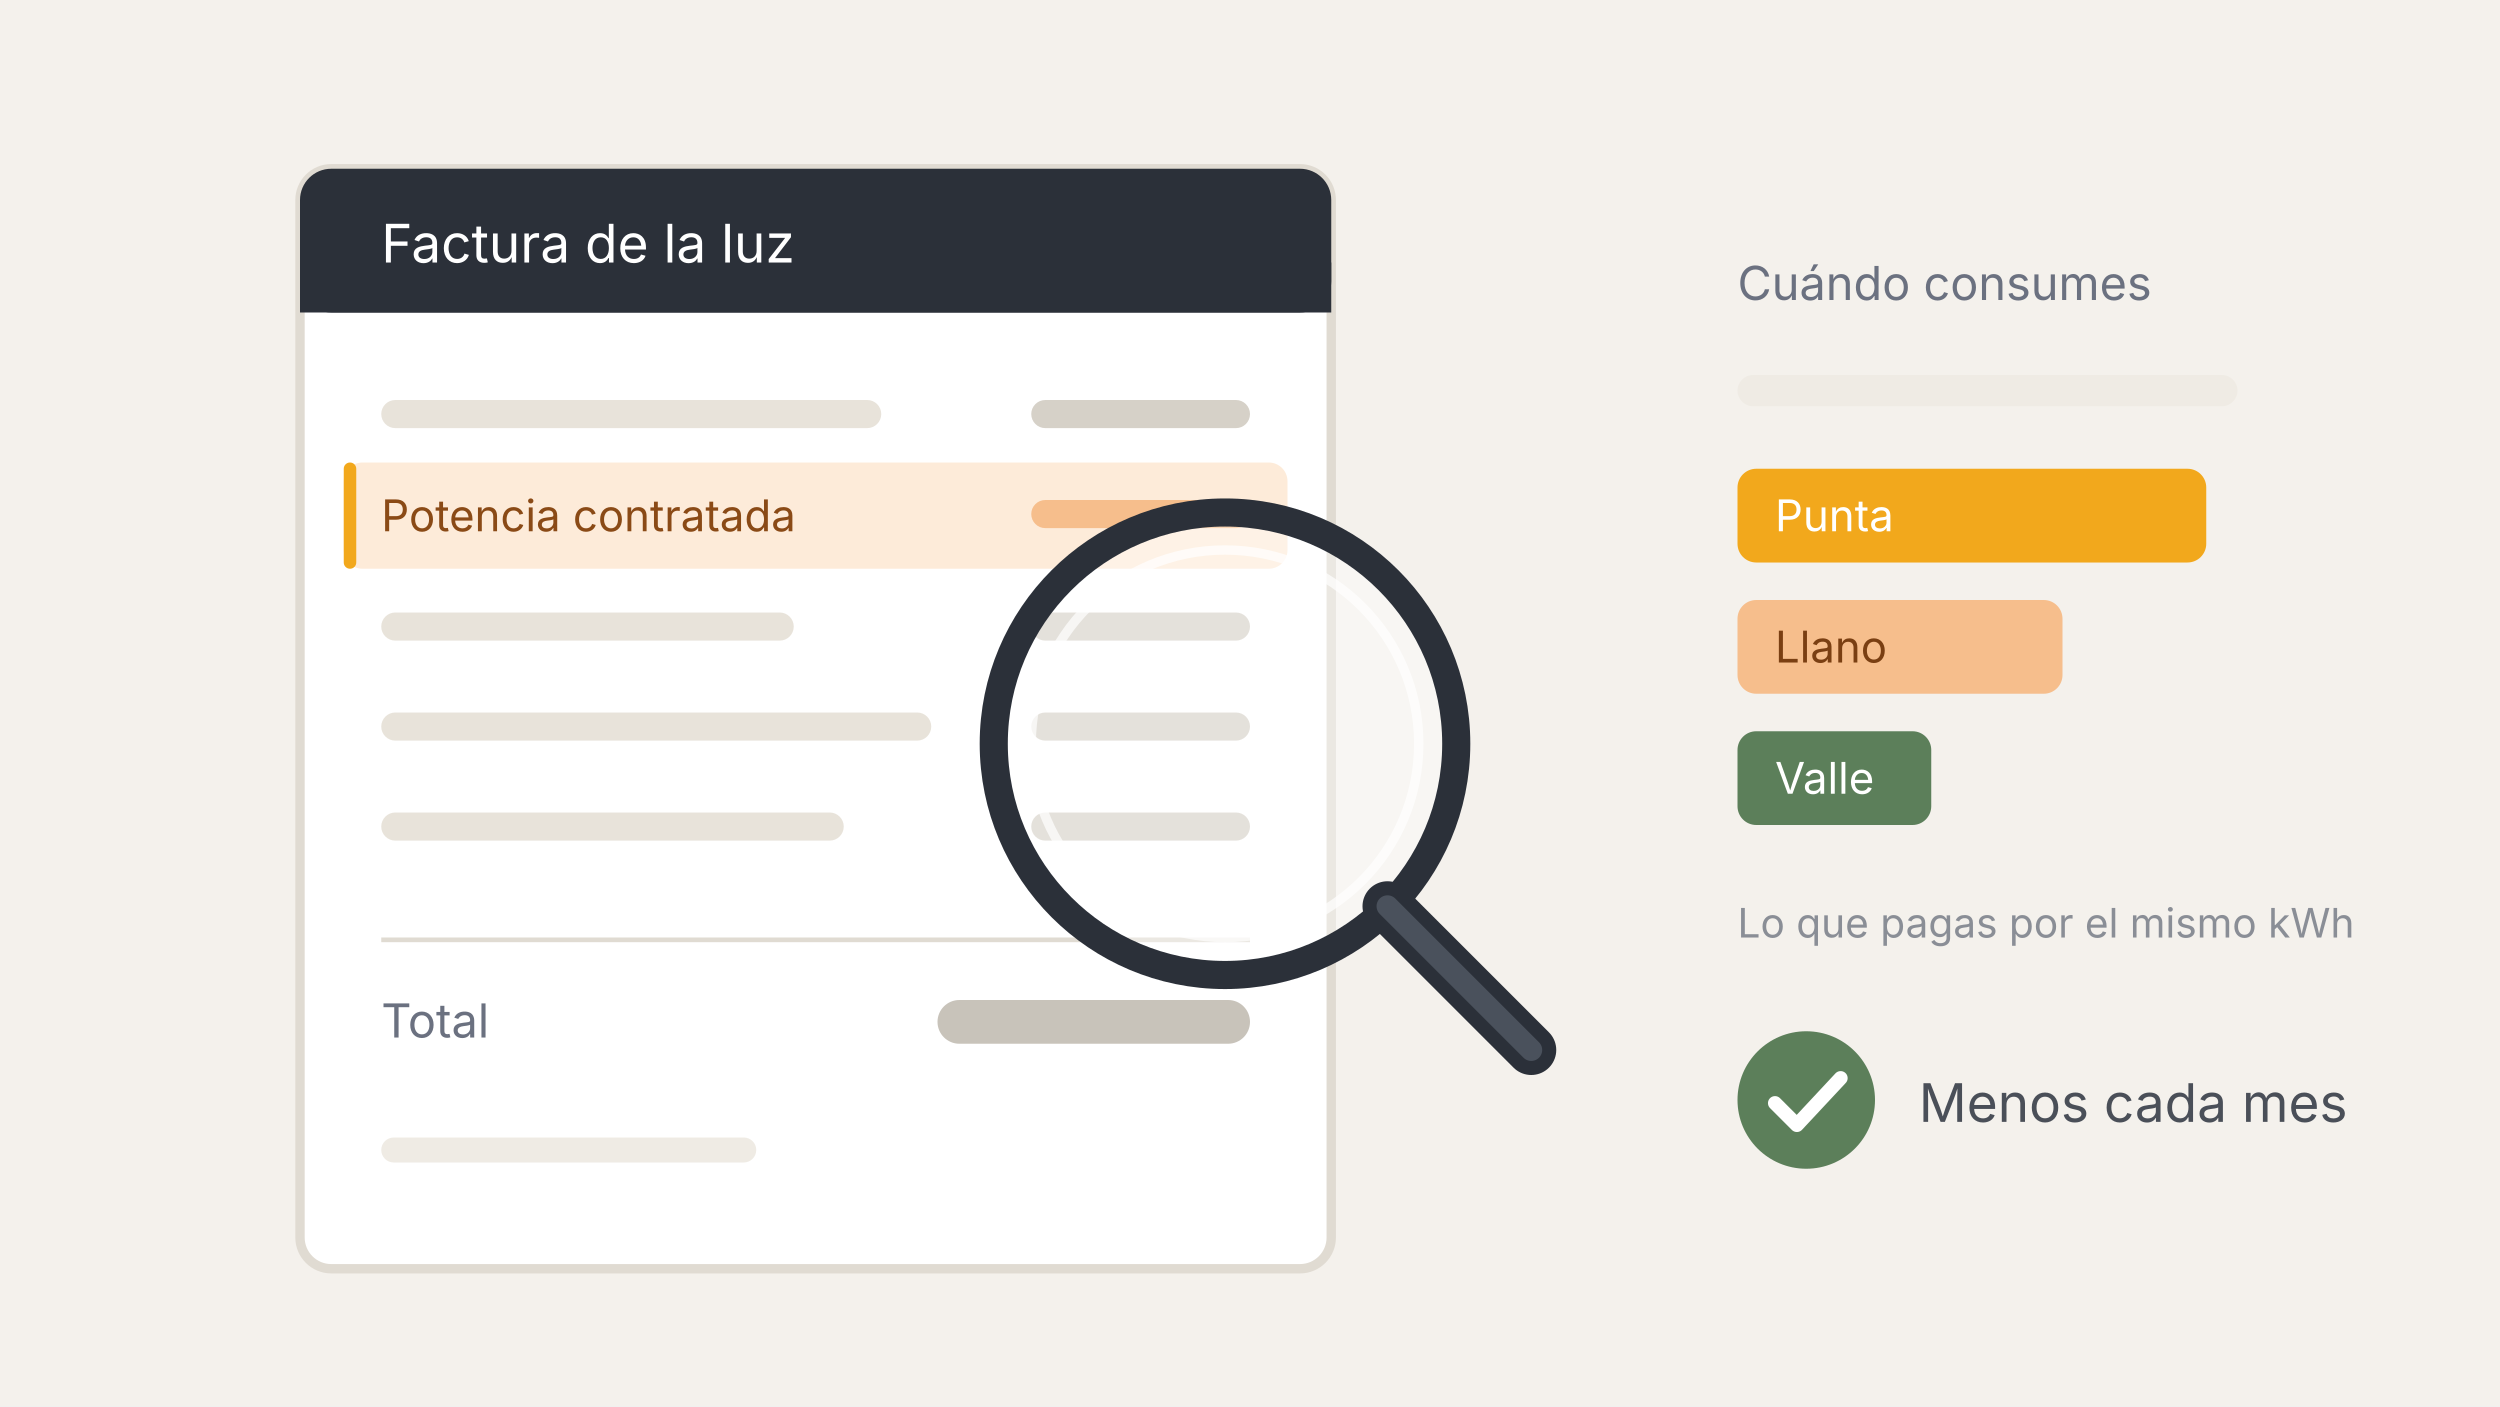
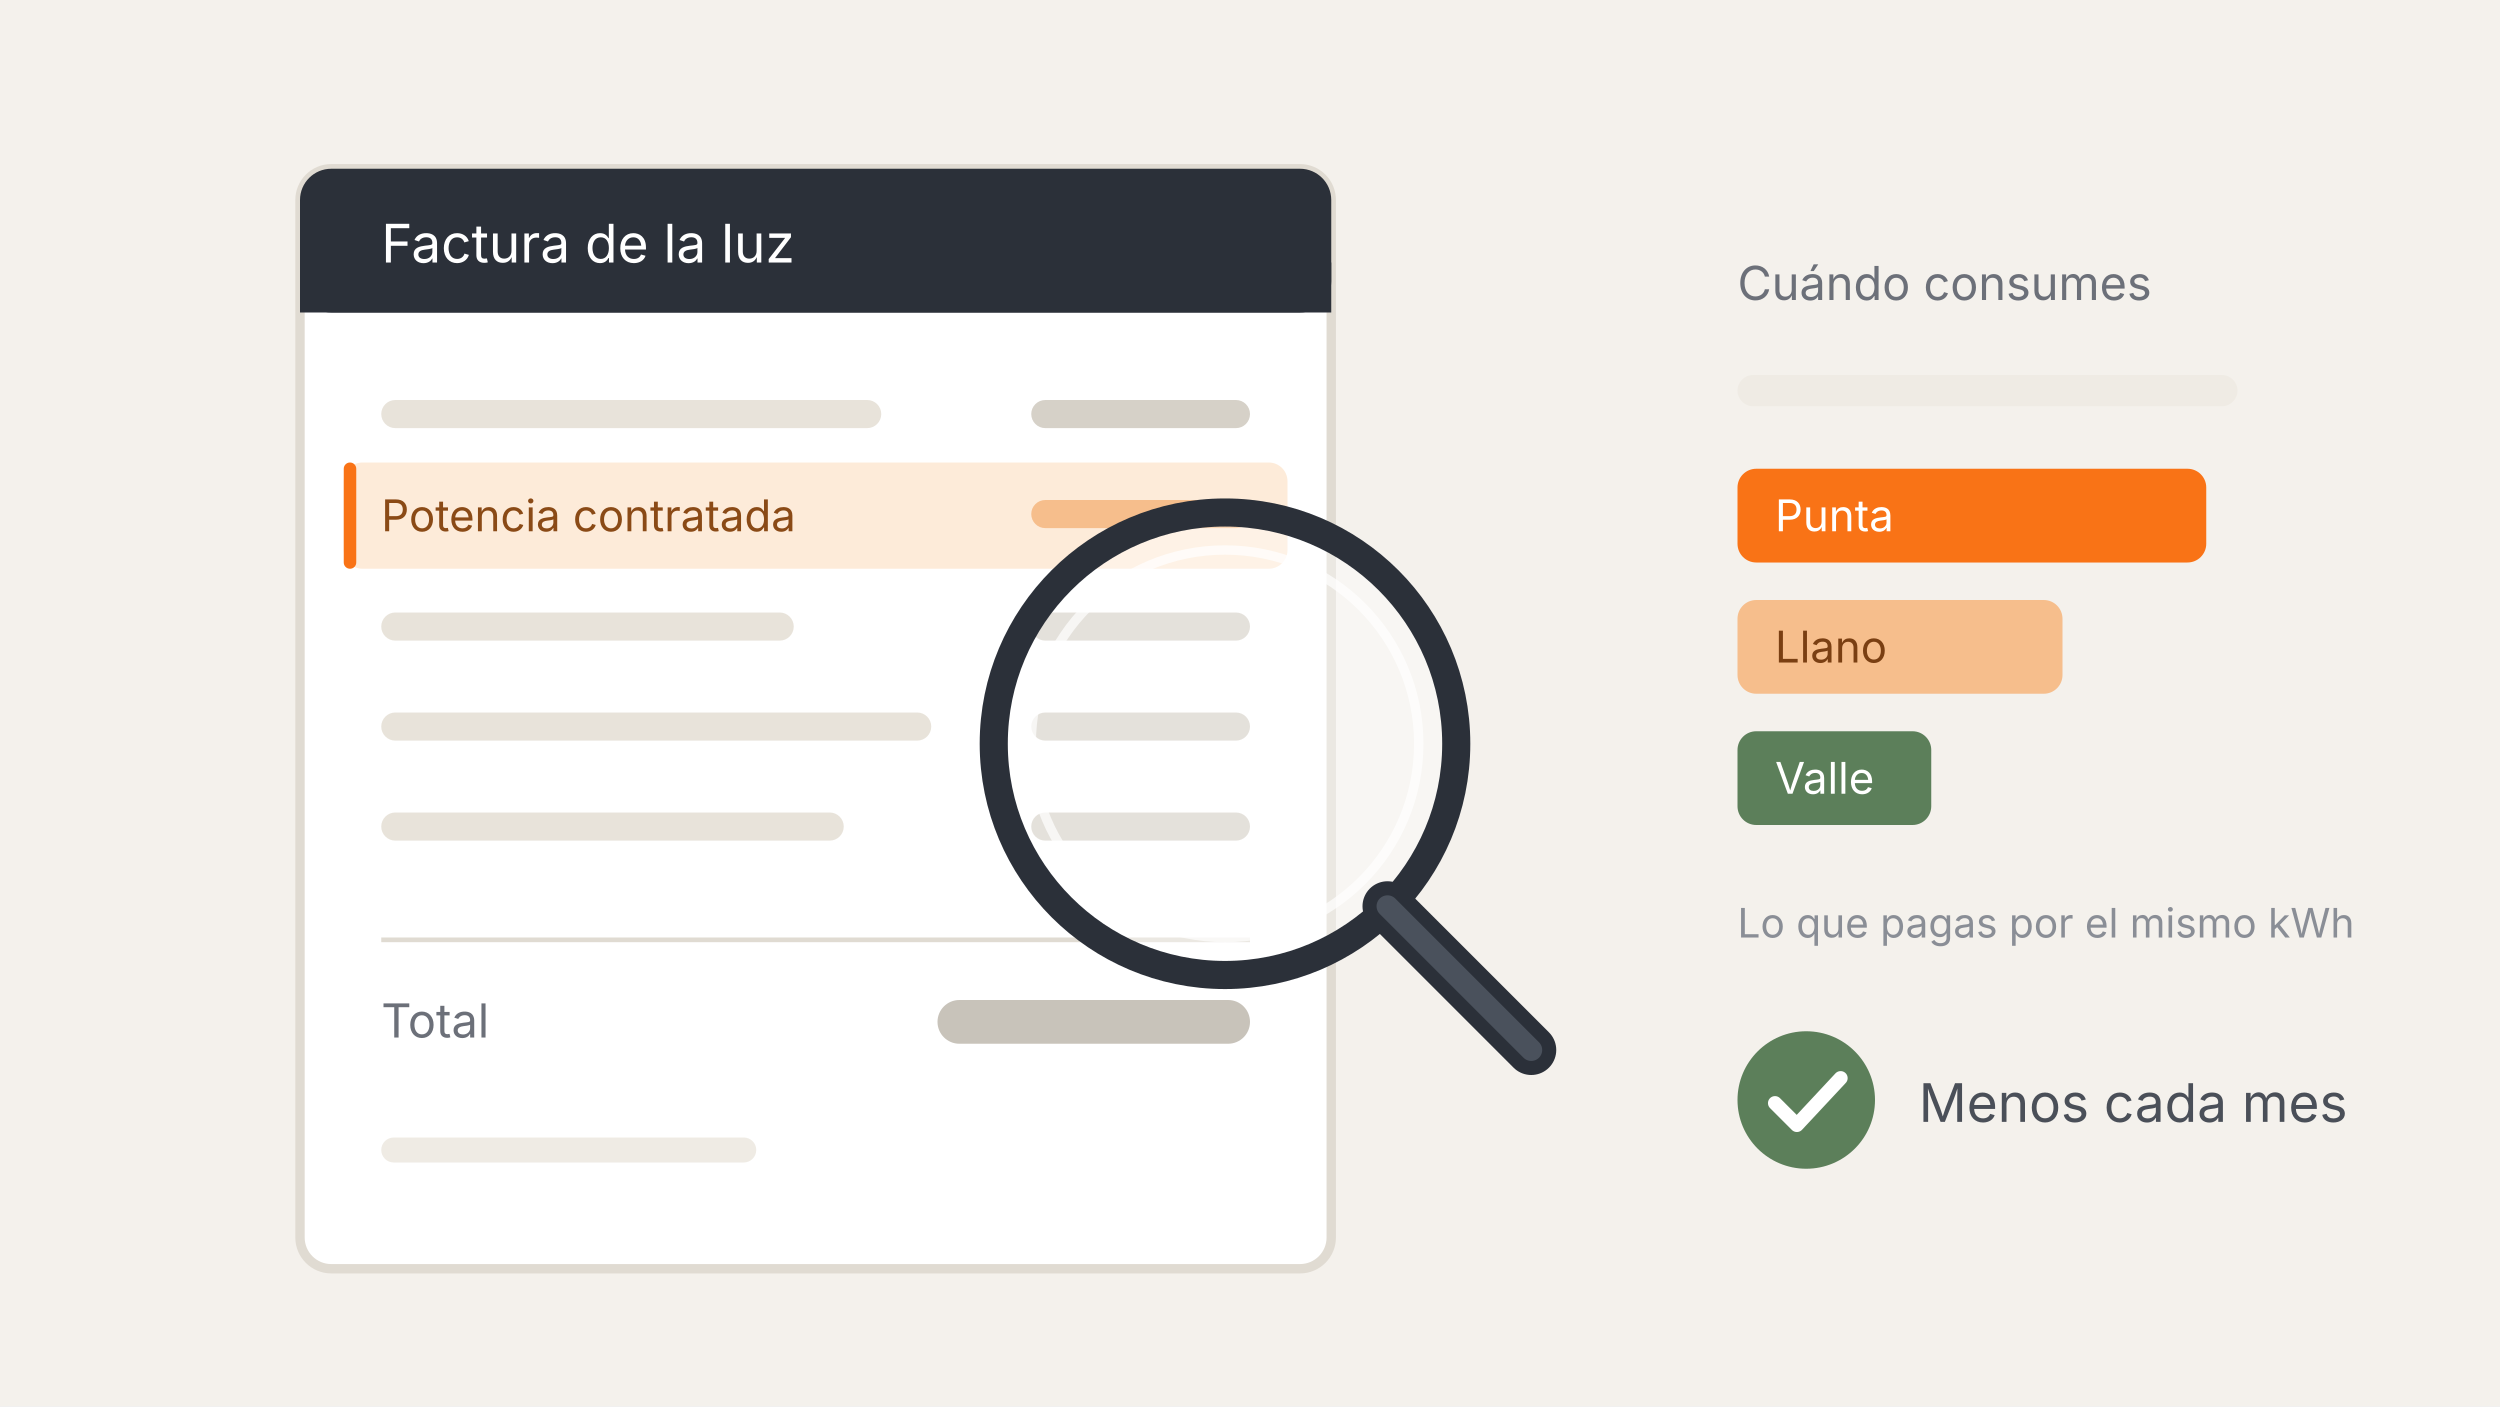
<svg xmlns="http://www.w3.org/2000/svg" viewBox="0 0 800 450" width="800" height="450" role="img" aria-label="Ilustración de una factura de la luz revisada con lupa, con la potencia contratada marcada y los periodos punta, llano y valle">
  <rect width="800" height="450" fill="#F4F1EC" />
  <g>
    <rect x="96" y="54" width="330" height="352" rx="10" fill="#FFFFFF" />
    <rect x="96" y="54" width="330" height="352" rx="10" fill="none" stroke="#E0DBD2" stroke-width="3" />
    <rect x="96" y="54" width="330" height="46" rx="10" fill="#2B3039" />
    <rect x="96" y="84" width="330" height="16" fill="#2B3039" />
    <text x="122" y="84" font-family="Inter, sans-serif" font-size="17" fill="#FFFFFF">Factura de la luz</text>
    <g fill="#E8E3DA">
      <rect x="122" y="128" width="160" height="9" rx="4.5" />
      <rect x="122" y="196" width="132" height="9" rx="4.5" />
      <rect x="122" y="228" width="176" height="9" rx="4.5" />
      <rect x="122" y="260" width="148" height="9" rx="4.5" />
    </g>
    <g fill="#D6D1C8">
      <rect x="330" y="128" width="70" height="9" rx="4.5" />
      <rect x="330" y="196" width="70" height="9" rx="4.5" />
      <rect x="330" y="228" width="70" height="9" rx="4.5" />
      <rect x="330" y="260" width="70" height="9" rx="4.5" />
    </g>
    <rect x="110" y="148" width="302" height="34" rx="6" fill="#FDEBD9" />
-     <rect x="110" y="148" width="4" height="34" rx="2" fill="#F2A81C" />
+     <rect x="110" y="148" width="4" height="34" rx="2" fill="#F97316" />
    <text x="122" y="170" font-family="Inter, sans-serif" font-size="14" fill="#8A4A16">Potencia contratada</text>
    <rect x="330" y="160" width="70" height="9" rx="4.5" fill="#F6BE8C" />
    <rect x="122" y="300" width="278" height="1.5" fill="#E0DBD2" />
-     <text x="122" y="332" font-family="Inter, sans-serif" font-size="15" fill="#6B7180">Total</text>
+     <text x="122" y="332" font-family="Inter, sans-serif" font-size="15" fill="#6C7079">Total</text>
    <rect x="300" y="320" width="100" height="14" rx="7" fill="#C8C3BA" />
    <rect x="122" y="364" width="120" height="8" rx="4" fill="#EFEBE4" />
  </g>
  <g>
    <circle cx="392" cy="238" r="74" fill="#FFFFFF" opacity=".35" />
    <circle cx="392" cy="238" r="74" fill="none" stroke="#2B3039" stroke-width="9" />
    <circle cx="392" cy="238" r="62" fill="none" stroke="#FFFFFF" stroke-width="3" opacity=".7" />
    <path d="M444 290l46 46" stroke="#2B3039" stroke-width="16" stroke-linecap="round" />
    <path d="M444 290l46 46" stroke="#4A515C" stroke-width="7" stroke-linecap="round" />
  </g>
  <g>
-     <text x="556" y="96" font-family="Inter, sans-serif" font-size="15" fill="#6B7180">Cuándo consumes</text>
+     <text x="556" y="96" font-family="Inter, sans-serif" font-size="15" fill="#6C7079">Cuándo consumes</text>
    <rect x="556" y="120" width="160" height="10" rx="5" fill="#EFEBE4" />
-     <rect x="556" y="150" width="150" height="30" rx="6" fill="#F2A81C" />
+     <rect x="556" y="150" width="150" height="30" rx="6" fill="#F97316" />
    <text x="568" y="170" font-family="Inter, sans-serif" font-size="14" fill="#FFFFFF">Punta</text>
    <rect x="556" y="192" width="104" height="30" rx="6" fill="#F6BE8C" />
    <text x="568" y="212" font-family="Inter, sans-serif" font-size="14" fill="#7A3F12">Llano</text>
    <rect x="556" y="234" width="62" height="30" rx="6" fill="#5C7F5A" />
    <text x="568" y="254" font-family="Inter, sans-serif" font-size="14" fill="#FFFFFF">Valle</text>
    <text x="556" y="300" font-family="Inter, sans-serif" font-size="13" fill="#8A8E96">Lo que pagas por el mismo kWh</text>
  </g>
  <g transform="translate(556 330)">
    <circle cx="22" cy="22" r="22" fill="#5C7F5A" />
    <path d="M12 23l7 7 14-15" fill="none" stroke="#fff" stroke-width="4.5" stroke-linecap="round" stroke-linejoin="round" />
    <text x="58" y="29" font-family="Inter, sans-serif" font-size="17" fill="#4A4F58">Menos cada mes</text>
  </g>
</svg>
